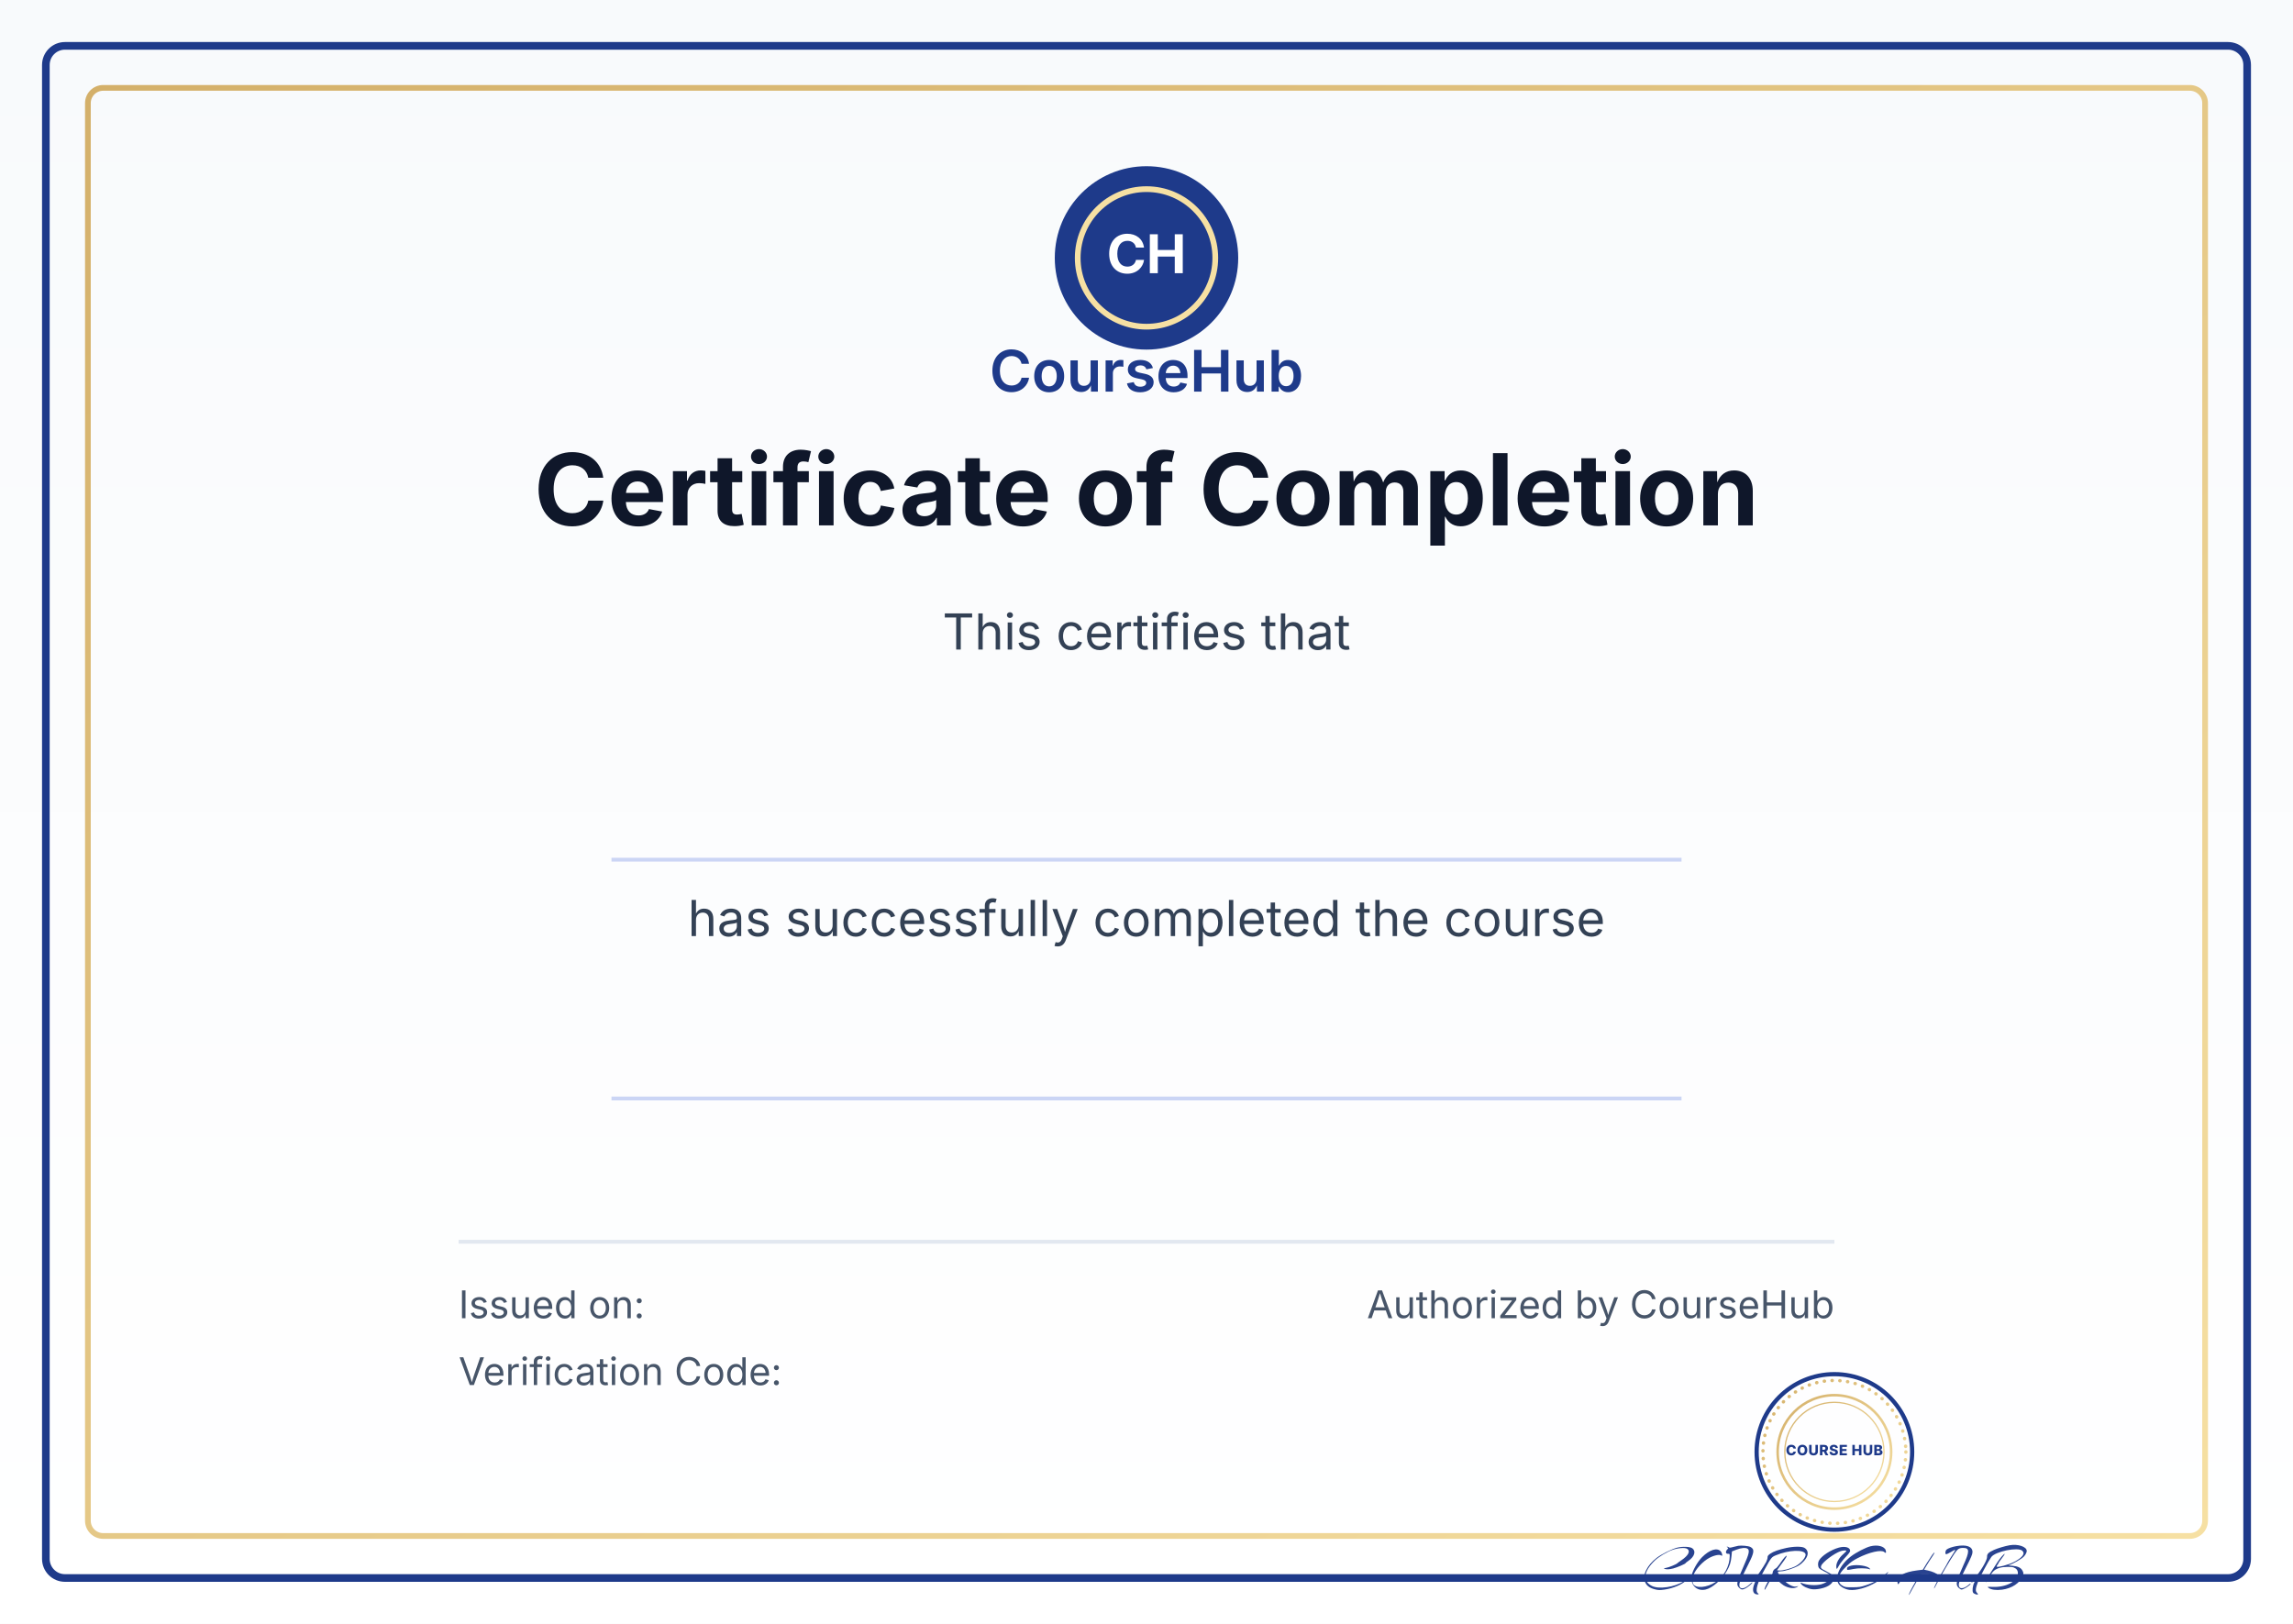
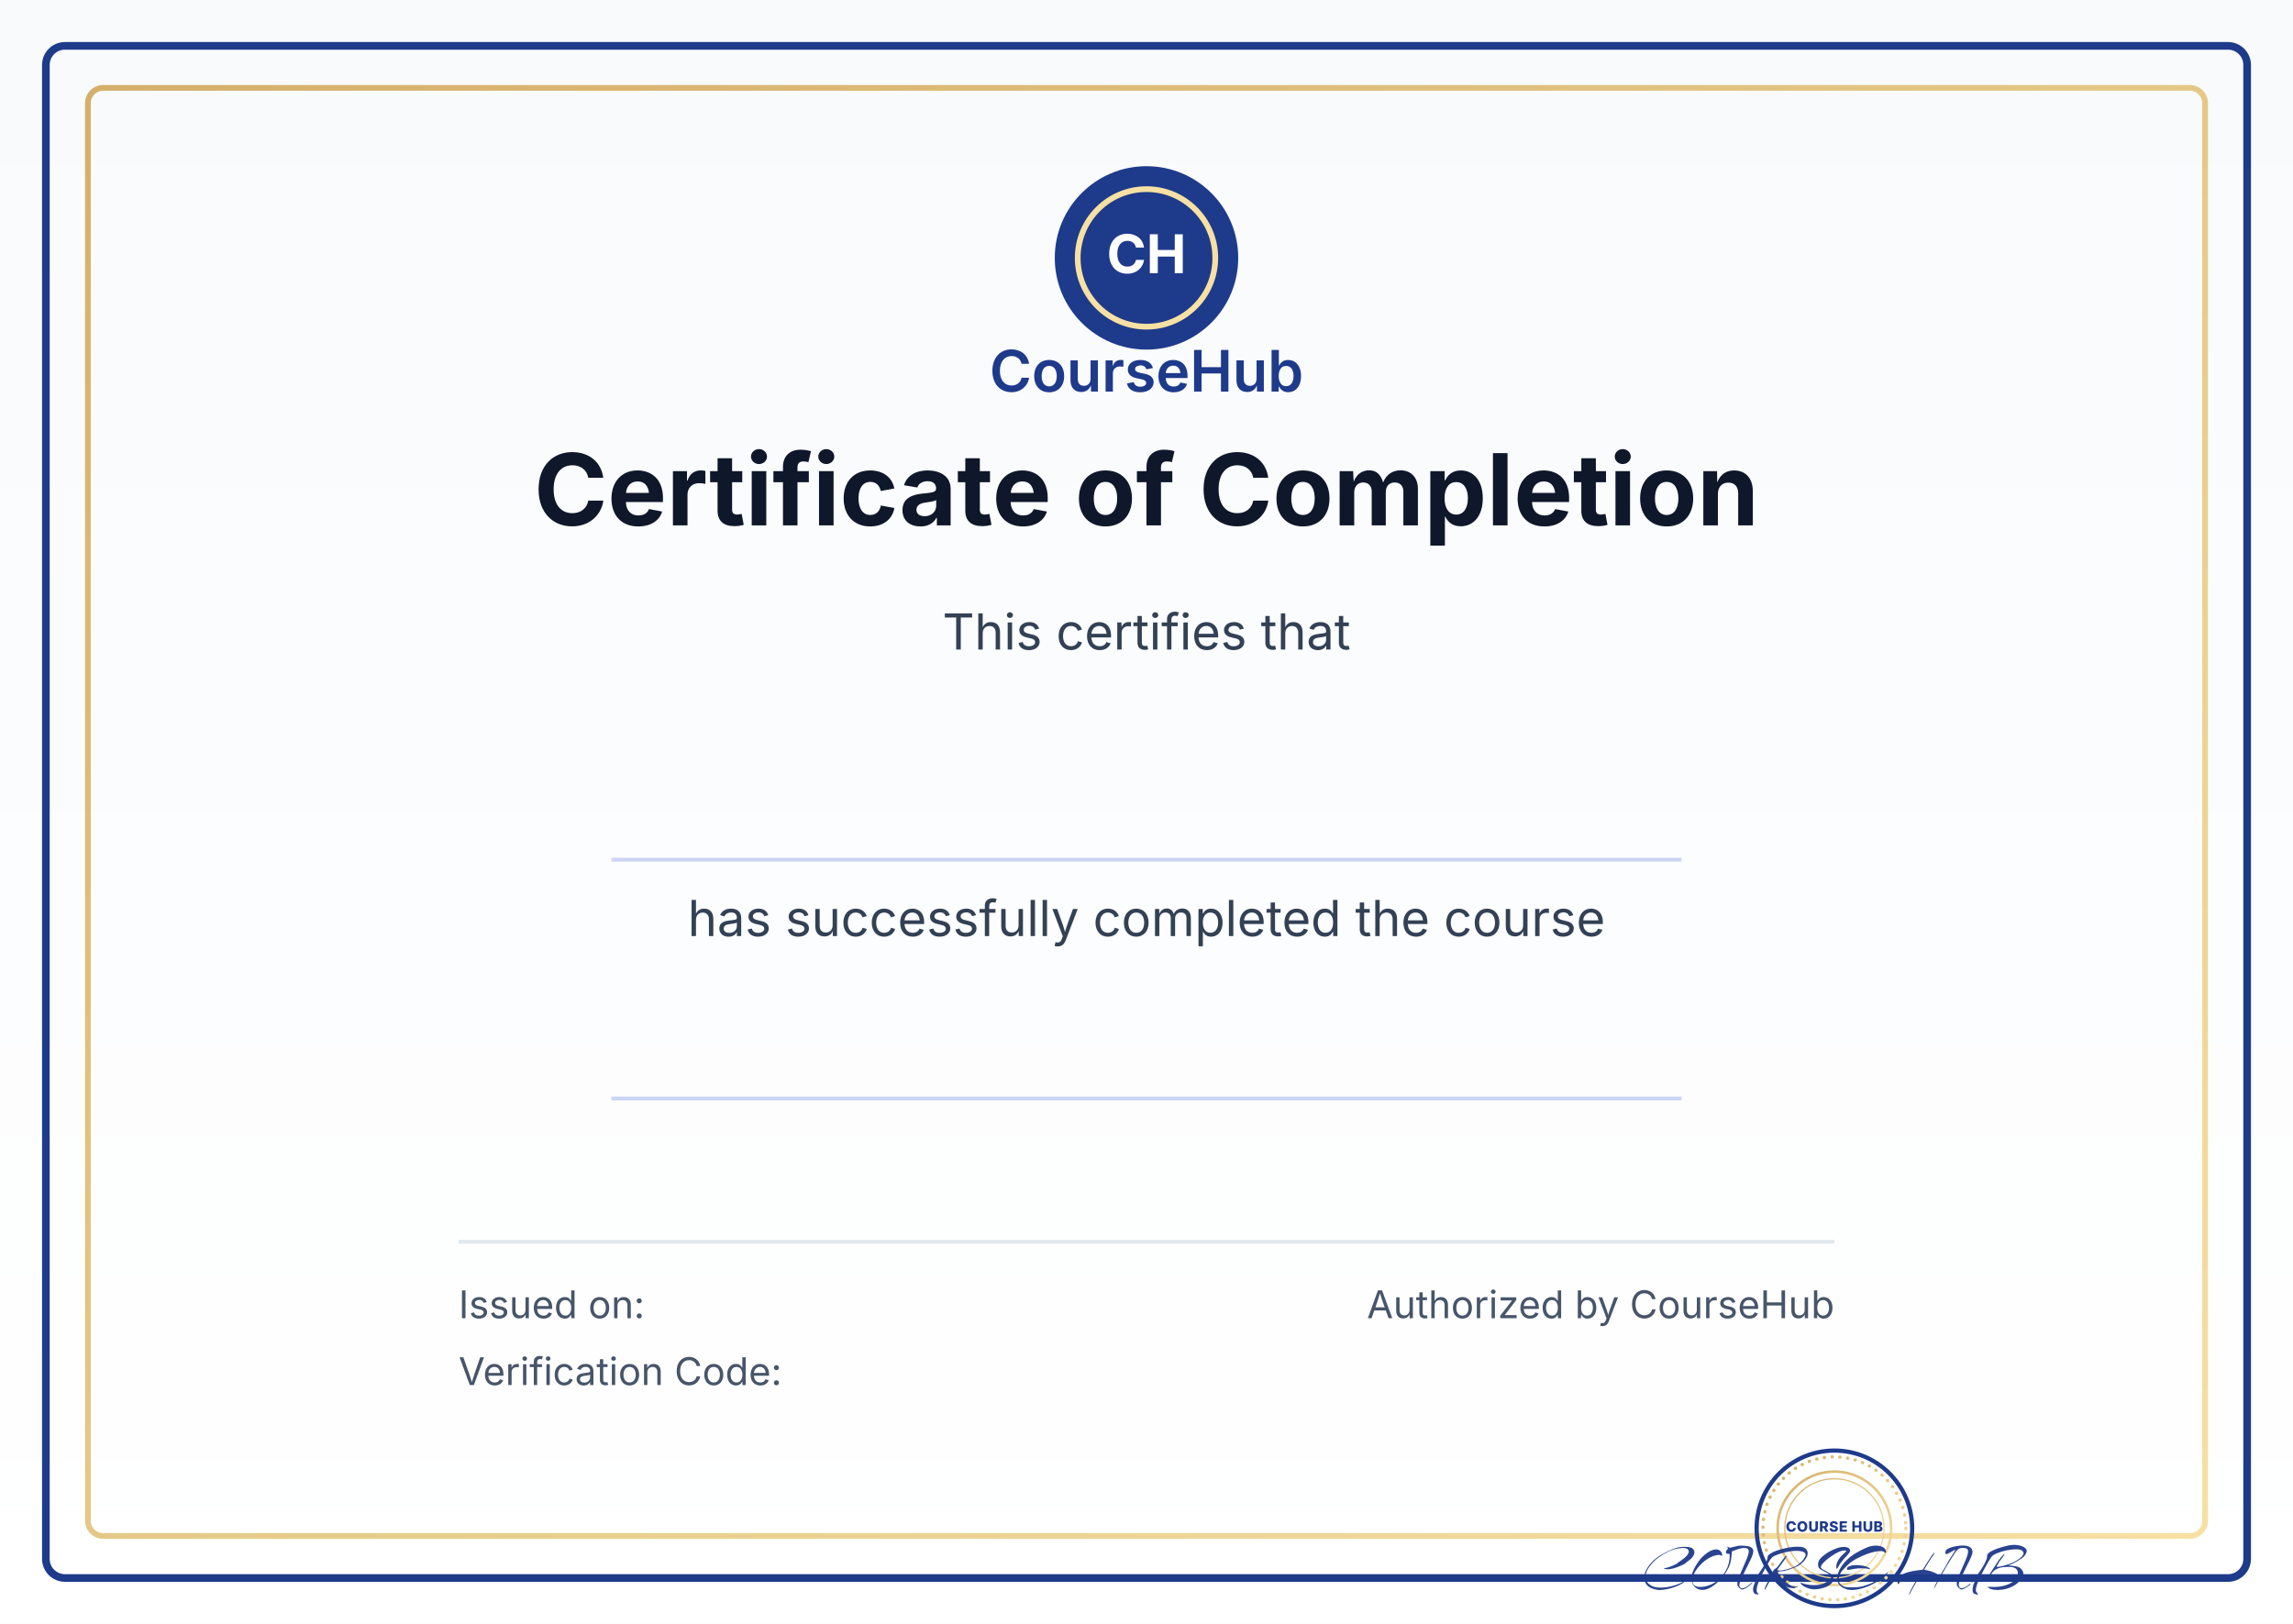
<svg xmlns="http://www.w3.org/2000/svg" width="1200" height="850" viewBox="0 0 1200 850" fill="none">
  <defs>
    <linearGradient id="bg" x1="0" y1="0" x2="0" y2="1">
      <stop offset="0%" stop-color="#f8fafc" />
      <stop offset="100%" stop-color="#ffffff" />
    </linearGradient>
    <linearGradient id="gold" x1="0" y1="0" x2="1" y2="1">
      <stop offset="0%" stop-color="#d4b06a" />
      <stop offset="100%" stop-color="#f6e0a3" />
    </linearGradient>
  </defs>
  <rect width="1200" height="850" fill="url(#bg)" />
  <rect x="24" y="24" width="1152" height="802" rx="10" stroke="#1e3a8a" stroke-width="4" />
  <rect x="46" y="46" width="1108" height="758" rx="8" stroke="url(#gold)" stroke-width="3" />
  <circle cx="600" cy="135" r="48" fill="#1e3a8a" />
  <circle cx="600" cy="135" r="36" stroke="#f6e0a3" stroke-width="3" fill="none" />
  <text x="600" y="143" text-anchor="middle" font-family="Inter, Segoe UI, sans-serif" font-size="28" fill="#ffffff" font-weight="700">CH</text>
  <text x="600" y="205" text-anchor="middle" font-family="Inter, Segoe UI, sans-serif" font-size="30" fill="#1e3a8a" font-weight="600">CourseHub</text>
  <text x="600" y="275" text-anchor="middle" font-family="Inter, Segoe UI, sans-serif" font-size="52" fill="#0f172a" font-weight="700">
    Certificate of Completion
  </text>
  <text x="600" y="340" text-anchor="middle" font-family="Inter, Segoe UI, sans-serif" font-size="26" fill="#334155">
    This certifies that
  </text>
  <text id="studentName" x="600" y="405" text-anchor="middle" font-family="Inter, Segoe UI, sans-serif" font-size="42" fill="#1d4ed8" font-weight="700" />
  <line x1="320" y1="450" x2="880" y2="450" stroke="#cbd5f5" stroke-width="2" />
  <text x="600" y="490" text-anchor="middle" font-family="Inter, Segoe UI, sans-serif" font-size="26" fill="#334155">
    has successfully completed the course
  </text>
  <text id="courseTitle" x="600" y="540" text-anchor="middle" font-family="Inter, Segoe UI, sans-serif" font-size="38" fill="#0f172a" font-weight="600" />
  <line x1="320" y1="575" x2="880" y2="575" stroke="#cbd5f5" stroke-width="2" />
  <line x1="240" y1="650" x2="960" y2="650" stroke="#e2e8f0" stroke-width="2" />
  <text x="240" y="690" font-family="Inter, Segoe UI, sans-serif" font-size="20" fill="#475569">
    Issued on:
  </text>
  <text id="issuedOn" x="340" y="690" font-family="Inter, Segoe UI, sans-serif" font-size="20" fill="#0f172a" font-weight="600" />
  <text x="240" y="725" font-family="Inter, Segoe UI, sans-serif" font-size="20" fill="#475569">
    Verification Code:
  </text>
  <text id="verificationCode" x="410" y="725" font-family="Inter, Segoe UI, sans-serif" font-size="20" fill="#0f172a" font-weight="600" />
  <text x="960" y="690" text-anchor="end" font-family="Inter, Segoe UI, sans-serif" font-size="20" fill="#475569">
    Authorized by CourseHub
  </text>
  <g>
-     <g transform="translate(960 760) scale(0.22) translate(-217 -217)">
+     <g transform="translate(960 800) scale(0.22) translate(-217 -217)">
      <rect width="434" height="444" fill="none" />
      <circle cx="217" cy="217" r="185" fill="none" stroke="#1e3a8a" stroke-width="10" />
      <circle cx="217" cy="217" r="170" fill="none" stroke="url(#gold)" stroke-width="8" stroke-linecap="round" stroke-dasharray="0.5 18" />
      <circle cx="217" cy="217" r="135" fill="none" stroke="url(#gold)" stroke-width="6" />
      <circle cx="217" cy="217" r="118" fill="none" stroke="url(#gold)" stroke-width="3" />
      <text x="217" y="225" text-anchor="middle" font-family="Inter, Segoe UI, sans-serif" font-size="34" font-weight="800" fill="#1e3a8a" letter-spacing="1">
        COURSE HUB
      </text>
    </g>
    <g transform="translate(960 820) scale(0.33) translate(-325 -61.5)" opacity="0.95">
      <svg viewBox="0 0 650 123" width="650" height="123">
        <g transform="translate(0,123) scale(0.1,-0.1)" fill="#1e3a8a" stroke="none">
          <path d="M6030 953 c-74 -13 -191 -48 -249 -74 -88 -40 -112 -64 -110 -109 3 -46 -73 -184 -173 -311 -29 -38 -36 -55 -18 -44 16 10 12 -11 -12 -56 -25 -48 -35 -128 -19 -157 10 -19 66 -40 78 -29 2 3 -5 15 -17 27 -27 27 -23 67 20 179 30 77 166 330 209 388 66 88 422 160 490 99 52 -47 2 -112 -140 -183 -82 -41 -250 -85 -265 -70 -4 4 0 15 9 25 10 10 17 23 17 28 0 5 23 38 50 73 28 35 50 68 50 75 -1 15 -72 -64 -113 -127 -100 -152 -140 -217 -164 -265 -42 -86 -20 -69 34 25 54 96 86 124 166 148 57 17 183 20 221 5 45 -17 66 -46 66 -93 0 -125 -185 -224 -401 -215 -86 3 -88 2 -66 -14 40 -31 122 -42 217 -30 156 21 283 106 326 217 15 41 15 46 -2 82 -24 48 -71 72 -160 80 l-68 6 34 12 c41 15 143 72 189 106 40 29 71 78 71 112 0 66 -139 113 -270 90z" />
          <path d="M1725 944 c-16 -3 -54 -12 -84 -20 -38 -11 -57 -12 -64 -5 -6 6 -18 11 -26 11 -13 -1 -12 -3 2 -11 18 -10 18 -12 -3 -34 -31 -33 -24 -71 13 -68 25 2 27 -1 27 -36 0 -157 -92 -328 -223 -412 -139 -90 -316 -105 -357 -30 -14 28 -12 92 4 139 34 95 149 220 255 276 78 41 161 57 186 36 25 -21 19 34 -7 65 -57 65 -179 27 -297 -92 -77 -79 -154 -218 -166 -300 -19 -144 84 -244 222 -213 105 23 251 150 335 292 48 81 67 139 76 238 l7 75 70 27 c76 30 151 36 180 14 34 -25 21 -83 -64 -274 -114 -256 -121 -293 -72 -343 34 -33 50 -35 96 -13 40 19 115 82 115 96 0 6 -20 -8 -45 -31 -96 -89 -178 -80 -160 16 7 36 33 93 142 308 94 185 100 235 30 271 -30 16 -139 26 -192 18z" />
          <path d="M3821 936 c-75 -19 -224 -96 -306 -158 -178 -136 -266 -329 -198 -439 28 -44 101 -85 170 -94 109 -14 280 34 421 118 81 49 176 127 194 160 6 13 -9 3 -36 -23 -88 -84 -186 -140 -326 -185 -72 -24 -103 -28 -200 -29 -94 -1 -121 2 -150 18 -52 27 -70 54 -70 109 0 68 29 118 123 209 62 60 104 90 177 127 183 94 374 137 420 96 26 -24 35 -13 24 27 -19 64 -129 93 -243 64z" />
          <path d="M5185 939 c-65 -11 -134 -35 -157 -56 -21 -19 -25 -73 -4 -73 7 0 40 16 72 35 67 41 82 44 62 13 -81 -126 -118 -186 -118 -190 0 -3 -17 -35 -38 -69 -87 -143 -172 -308 -172 -331 0 -7 20 25 43 72 68 132 206 369 278 476 54 80 75 94 143 94 101 0 102 -56 1 -276 -116 -257 -127 -304 -76 -355 16 -16 37 -29 46 -29 34 0 145 70 145 92 0 6 -10 2 -22 -9 -70 -64 -140 -81 -159 -39 -19 40 -3 85 106 301 84 165 105 216 105 250 0 87 -93 122 -255 94z" />
          <path d="M755 914 c-81 -20 -246 -102 -323 -161 -155 -119 -232 -278 -184 -385 25 -58 72 -93 153 -114 55 -14 76 -15 152 -5 136 18 288 83 350 150 15 16 2 10 -42 -18 -147 -94 -396 -130 -507 -73 -150 77 -132 229 48 402 60 58 187 135 275 167 90 33 203 42 238 19 56 -36 20 -106 -92 -182 -32 -22 -60 -42 -63 -46 -12 -16 -138 -68 -179 -74 -36 -6 -42 -9 -26 -15 32 -12 76 -10 140 6 62 16 195 73 195 84 0 3 19 19 43 35 98 66 126 154 64 200 -36 27 -155 32 -242 10z" />
          <path d="M2490 910 c-124 -27 -204 -55 -255 -90 -36 -25 -45 -37 -45 -60 0 -16 -10 -49 -22 -72 -27 -54 -173 -272 -193 -288 -8 -7 -15 -18 -15 -24 0 -6 11 3 25 19 31 38 31 29 0 -45 -41 -97 -31 -163 26 -175 37 -8 49 1 24 18 -45 34 -6 169 112 382 103 186 106 190 176 219 202 85 449 94 469 18 13 -47 -75 -150 -165 -195 -74 -36 -198 -69 -247 -65 l-41 3 38 53 c21 29 57 78 80 110 23 31 39 61 36 66 -7 11 -49 -37 -109 -126 -25 -37 -54 -70 -65 -73 -23 -8 -52 -48 -47 -67 1 -7 -21 -52 -50 -100 -58 -95 -85 -154 -79 -171 2 -6 17 16 33 48 61 120 124 204 124 164 0 -18 100 -117 145 -143 82 -48 174 -57 221 -21 18 14 17 14 -8 6 -48 -18 -124 15 -201 88 -58 54 -111 127 -102 141 3 6 27 10 52 10 57 0 212 51 278 92 62 38 121 106 136 158 15 50 -2 95 -45 121 -41 25 -169 24 -286 -1z" />
          <path d="M3320 915 c-127 -35 -278 -133 -315 -206 -20 -37 -19 -89 1 -118 9 -13 50 -38 90 -57 43 -19 80 -44 90 -59 16 -25 16 -27 -3 -53 -28 -38 -78 -70 -136 -87 -88 -26 -233 -17 -322 21 -19 8 -19 7 -4 -16 22 -36 109 -77 176 -85 75 -8 189 15 256 53 82 46 107 122 59 175 -9 11 -51 36 -93 58 -82 41 -91 51 -78 87 22 59 206 196 308 231 39 13 91 15 91 4 0 -5 -24 -29 -54 -55 -61 -54 -106 -133 -106 -188 0 -56 9 -54 41 8 17 30 63 91 104 134 50 52 75 86 75 101 0 56 -80 79 -180 52z" />
          <path d="M4798 796 c-18 -26 -58 -88 -90 -139 l-56 -92 -89 -11 c-209 -27 -313 -86 -313 -178 0 -43 13 -53 28 -22 26 57 134 107 261 122 l62 7 -62 -104 c-67 -114 -109 -197 -109 -213 1 -6 13 12 27 39 14 28 57 103 95 168 l69 117 102 0 c56 0 117 -4 135 -9 25 -8 32 -7 30 2 -6 19 -87 55 -155 69 l-61 13 46 77 c26 43 65 103 86 133 21 31 36 58 33 61 -3 4 -21 -15 -39 -40z" />
          <path d="M3521 630 c-51 -11 -71 -25 -71 -51 0 -23 3 -23 101 -3 78 16 199 15 249 -1 24 -8 25 -8 7 12 -34 39 -191 63 -286 43z" />
          <path d="M5435 380 c-10 -11 -14 -20 -9 -20 5 0 15 9 22 20 7 11 11 20 9 20 -2 0 -12 -9 -22 -20z" />
        </g>
      </svg>
    </g>
  </g>
</svg>
